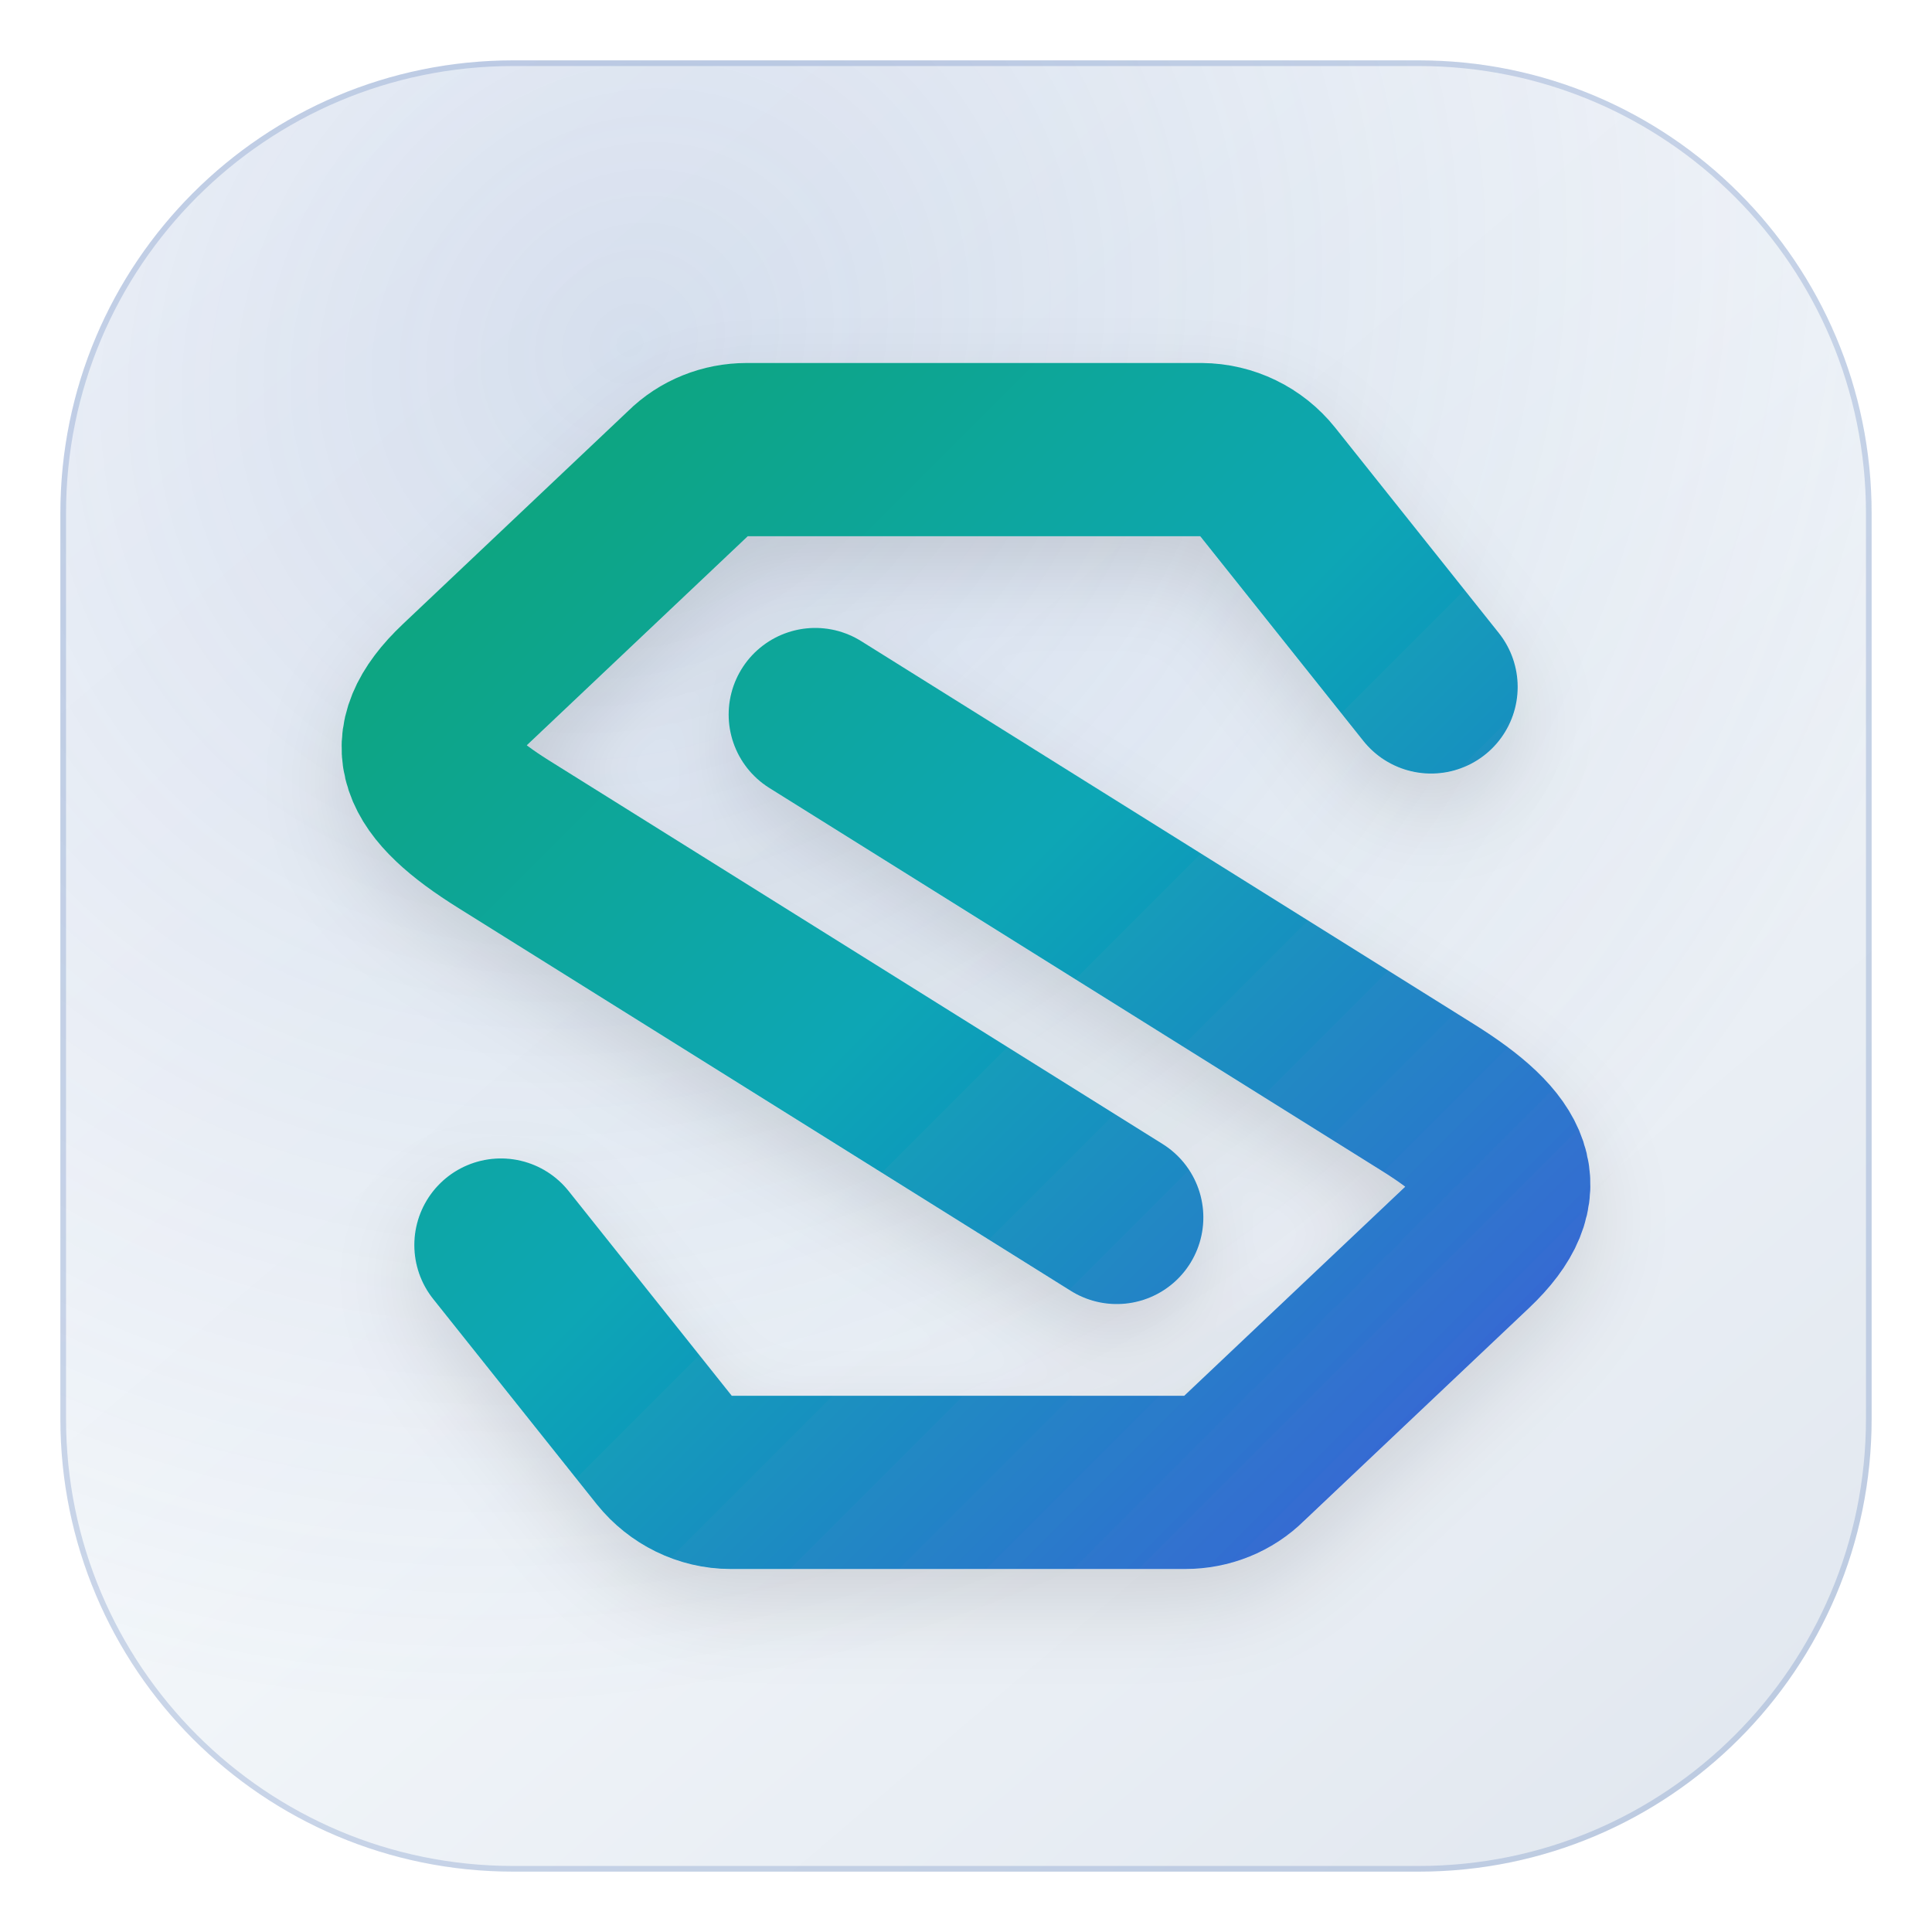
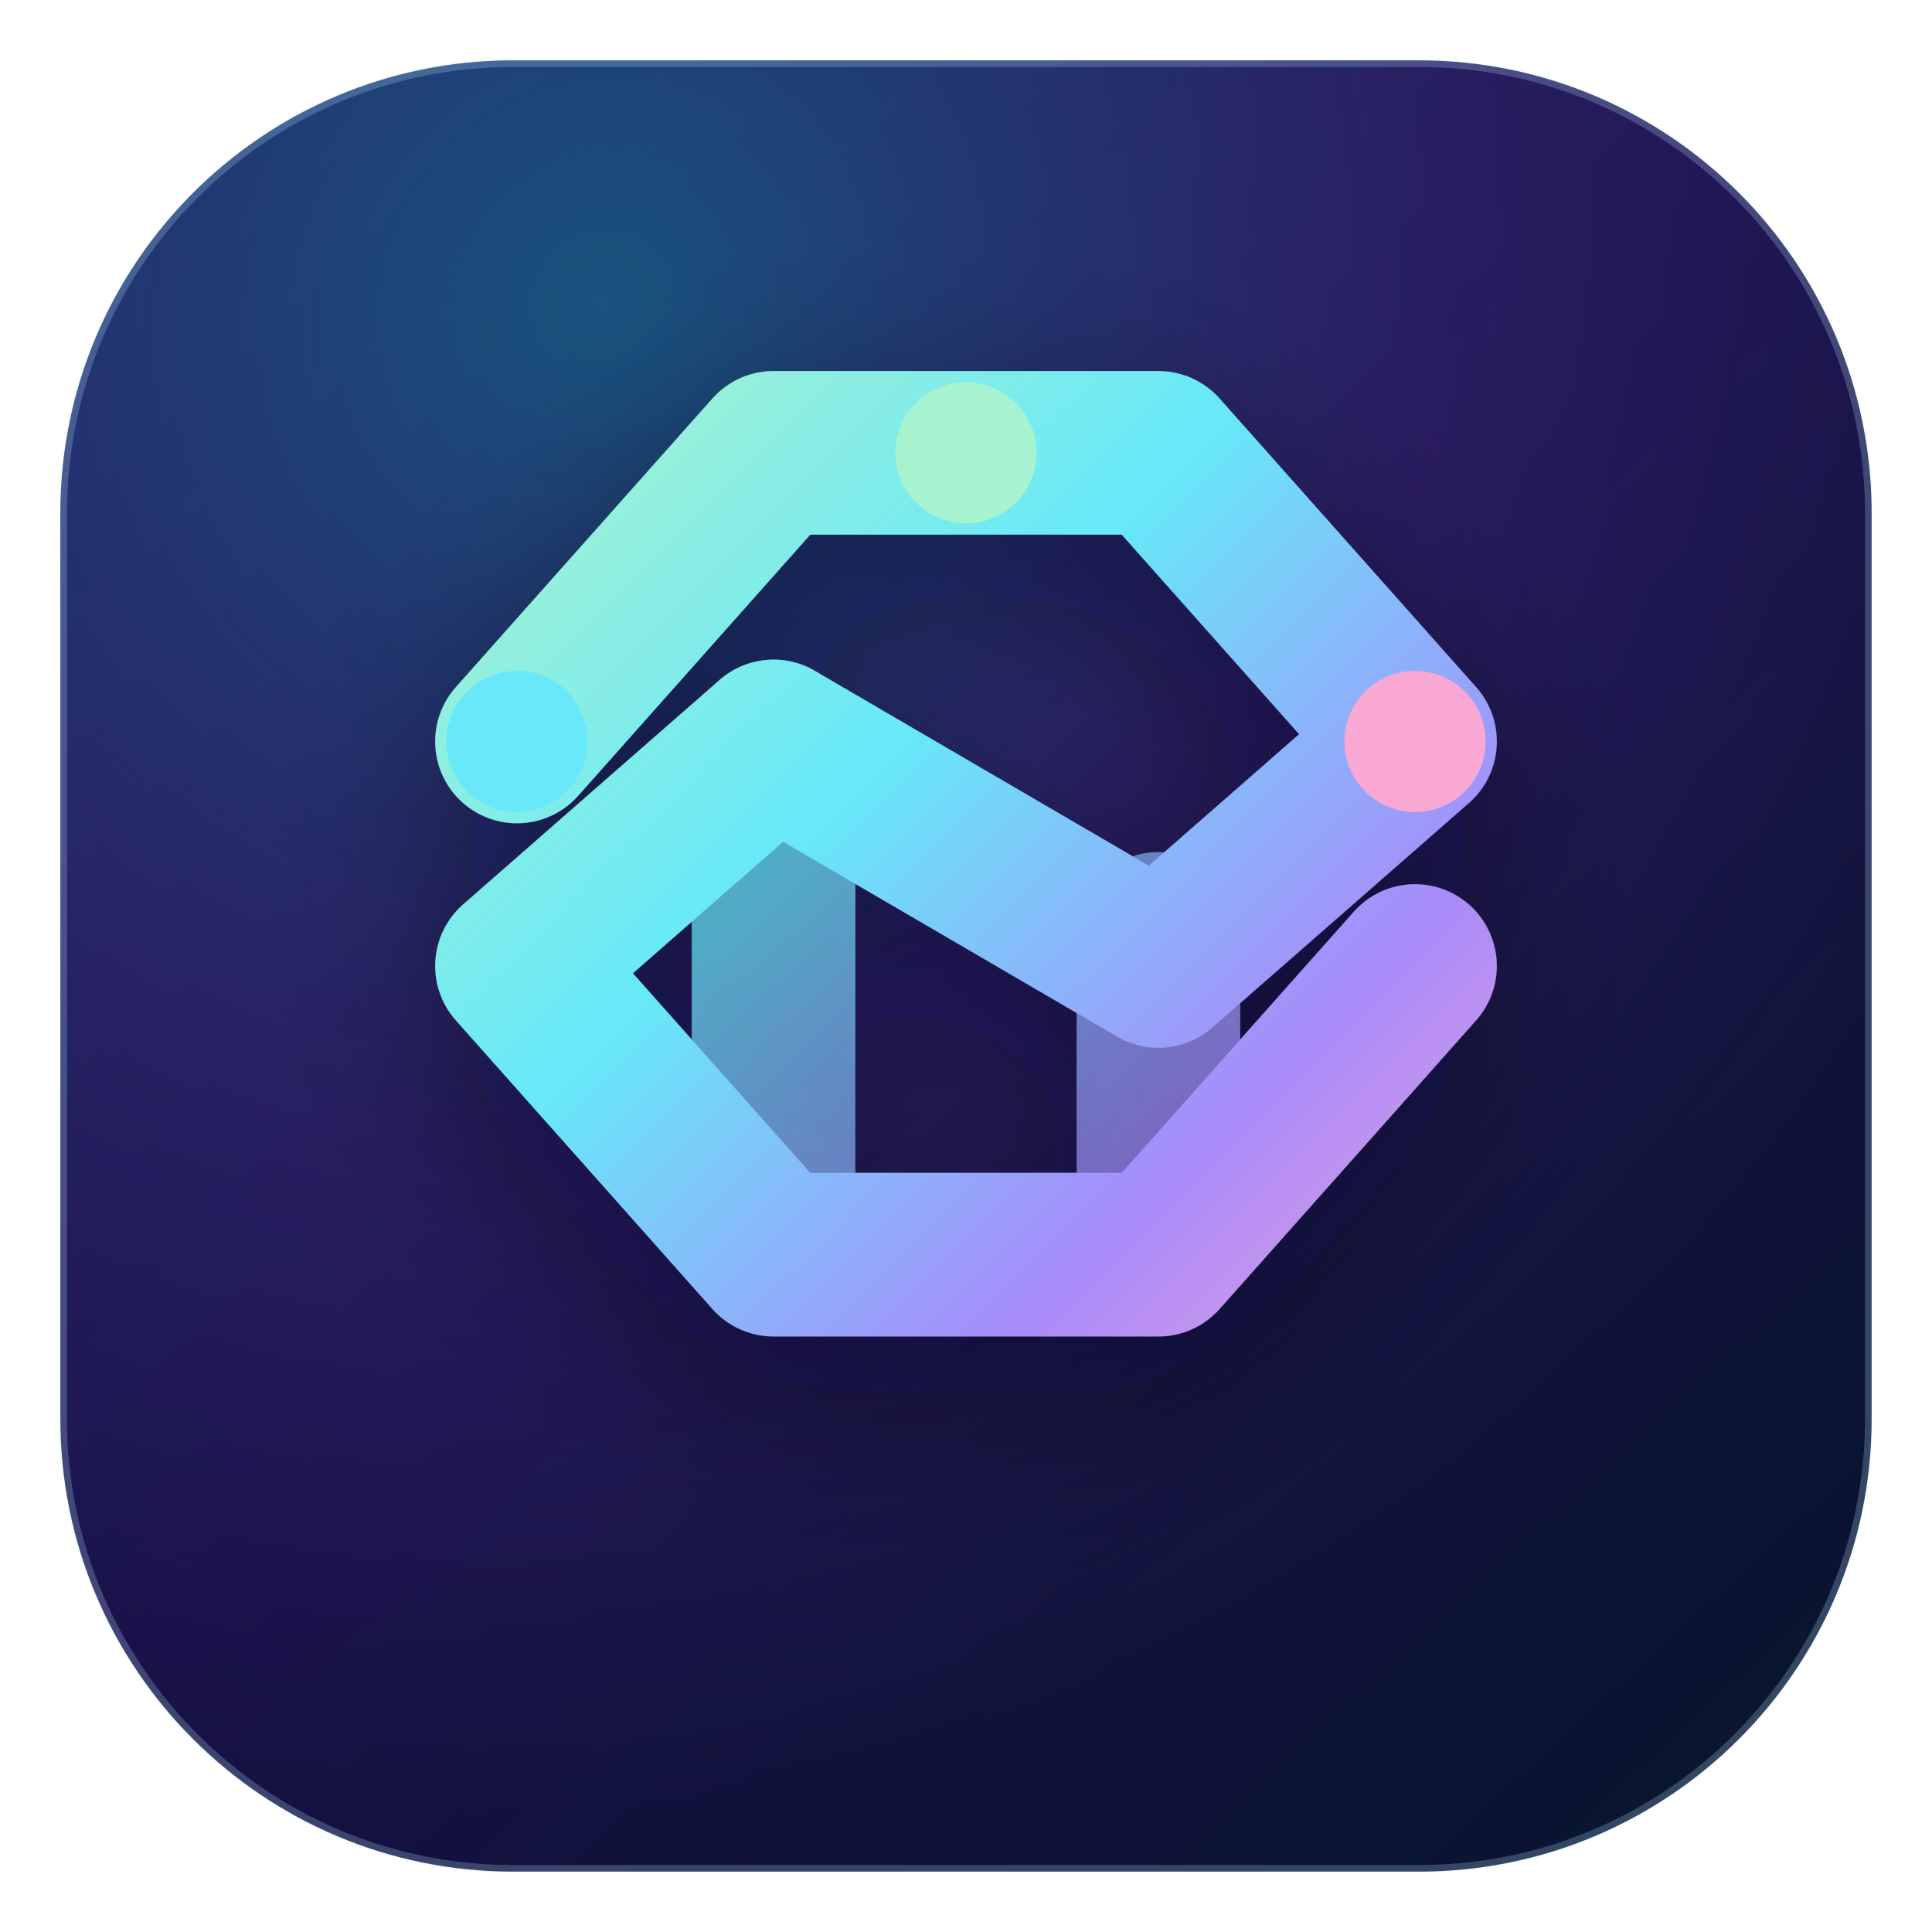
<svg xmlns="http://www.w3.org/2000/svg" viewBox="0 0 512 512" role="img" aria-labelledby="title desc">
  <defs>
-     <linearGradient id="s2a-bg" x1="72" y1="44" x2="442" y2="478" gradientUnits="userSpaceOnUse">
-       <stop stop-color="#FFFFFF" />
-       <stop offset=".52" stop-color="#F1F5F9" />
-       <stop offset="1" stop-color="#E2E8F0" />
+     <linearGradient id="sub3-bg" x1="48" y1="32" x2="464" y2="486" gradientUnits="userSpaceOnUse">
+       <stop stop-color="#101d4c" />
+       <stop offset=".48" stop-color="#161044" />
+       <stop offset="1" stop-color="#08152f" />
    </linearGradient>
-     <radialGradient id="s2a-ambient" cx="0" cy="0" r="1" gradientUnits="userSpaceOnUse" gradientTransform="translate(168 92) rotate(51) scale(342 382)">
-       <stop stop-color="#3E68B0" stop-opacity=".20" />
-       <stop offset="1" stop-color="#3E68B0" stop-opacity="0" />
+     <radialGradient id="sub3-ambient" cx="0" cy="0" r="1" gradientUnits="userSpaceOnUse" gradientTransform="translate(156 80) rotate(48) scale(390 420)">
+       <stop stop-color="#22d3ee" stop-opacity=".32" />
+       <stop offset=".55" stop-color="#8b5cf6" stop-opacity=".16" />
+       <stop offset="1" stop-color="#8b5cf6" stop-opacity="0" />
    </radialGradient>
-     <linearGradient id="s2a-brand" x1="4" y1="4" x2="20" y2="20" gradientUnits="userSpaceOnUse">
-       <stop stop-color="#0EA57A" />
-       <stop offset=".48" stop-color="#0AA6B5" />
-       <stop offset="1" stop-color="#3B63D6" />
+     <linearGradient id="sub3-brand" x1="4" y1="4" x2="20" y2="20" gradientUnits="userSpaceOnUse">
+       <stop stop-color="#a7f3d0" />
+       <stop offset=".36" stop-color="#67e8f9" />
+       <stop offset=".7" stop-color="#a78bfa" />
+       <stop offset="1" stop-color="#f9a8d4" />
    </linearGradient>
-     <filter id="s2a-shadow" x="-25%" y="-25%" width="150%" height="165%" color-interpolation-filters="sRGB">
-       <feDropShadow dx="0" dy=".55" stdDeviation=".65" flood-color="#020817" flood-opacity=".12" />
+     <filter id="sub3-shadow" x="-25%" y="-25%" width="150%" height="165%" color-interpolation-filters="sRGB">
+       <feDropShadow dx="0" dy="1" stdDeviation="1.4" flood-color="#020817" flood-opacity=".48" />
    </filter>
  </defs>
-   <rect x="16" y="16" width="480" height="480" rx="120" fill="url(#s2a-bg)" />
-   <rect x="16" y="16" width="480" height="480" rx="120" fill="url(#s2a-ambient)" />
-   <rect x="16.75" y="16.75" width="478.5" height="478.5" rx="119.25" fill="none" stroke="#3E68B0" stroke-opacity=".22" stroke-width="1.5" />
-   <g transform="translate(52 52) scale(17)" fill="none" stroke="url(#s2a-brand)" stroke-linecap="round" stroke-linejoin="round" stroke-width="2.7" filter="url(#s2a-shadow)">
-     <path d="m19.25 7.65-2.55-3.2a1.33 1.33 0 0 0-1.03-.5H8.58c-.34 0-.67.13-.91.37L4.15 7.65c-.93.88-.6 1.52.65 2.3l9.55 5.97" />
-     <path d="m4.75 16.35 2.55 3.2c.25.31.63.5 1.03.5h7.09c.34 0 .67-.13.91-.37l3.52-3.33c.93-.88.6-1.52-.65-2.3L9.65 8.08" />
+   <rect x="16" y="16" width="480" height="480" rx="120" fill="url(#sub3-bg)" />
+   <rect x="16" y="16" width="480" height="480" rx="120" fill="url(#sub3-ambient)" />
+   <rect x="16.75" y="16.75" width="478.5" height="478.5" rx="119.25" fill="none" stroke="#b8e7ff" stroke-opacity=".24" stroke-width="2" />
+   <g transform="translate(52 52) scale(17)" fill="none" stroke="url(#sub3-brand)" stroke-linecap="round" stroke-linejoin="round" stroke-width="2.55" filter="url(#sub3-shadow)">
+     <path d="M5 8.5 9 4h6l4 4.5-4 3.5-6-3.5-4 3.5 4 4.5h6l4-4.5" />
+     <path d="M9 8.5v7M15 11.5v4" opacity=".62" />
+     <circle cx="5" cy="8.5" r="1.1" fill="#67e8f9" stroke="none" />
+     <circle cx="19" cy="8.5" r="1.1" fill="#f9a8d4" stroke="none" />
+     <circle cx="12" cy="4" r="1.1" fill="#a7f3d0" stroke="none" />
  </g>
</svg>
